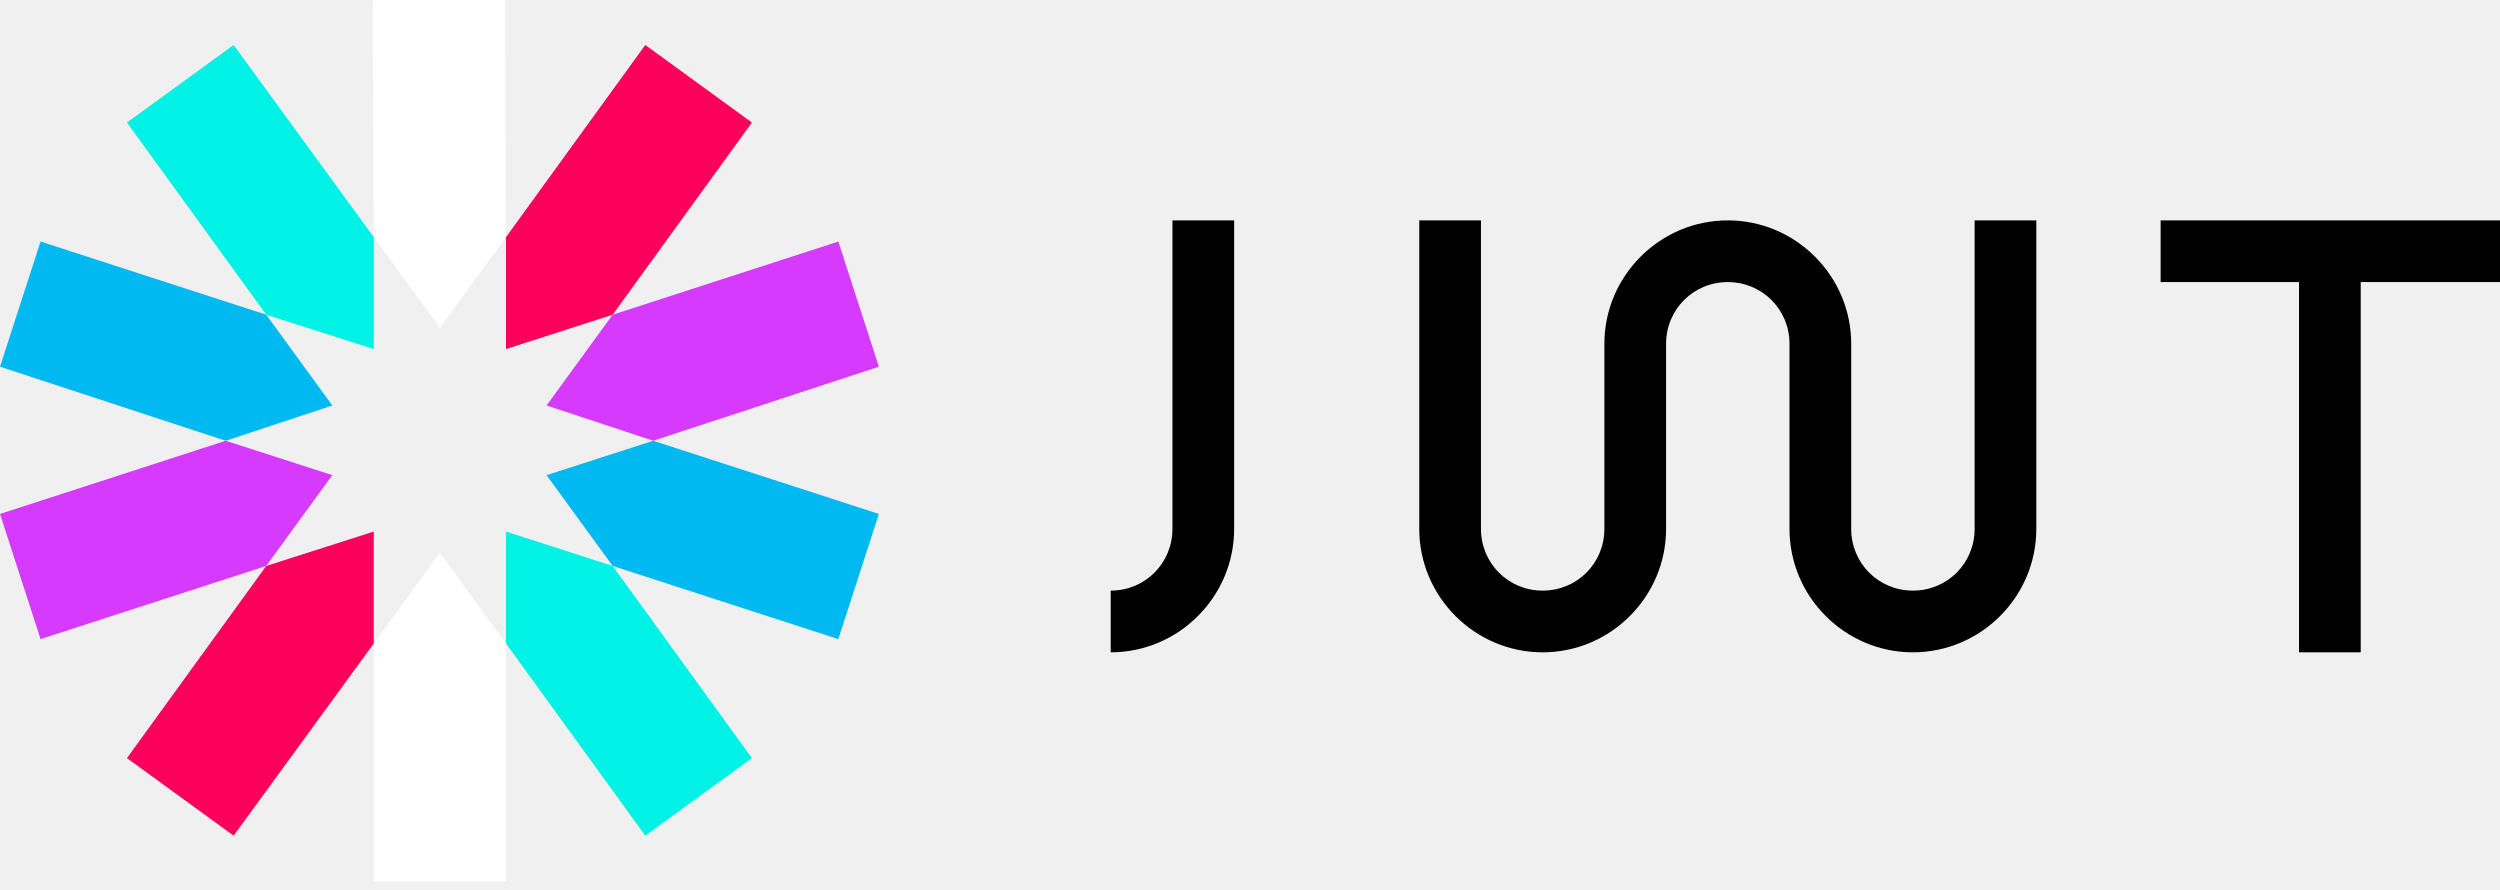
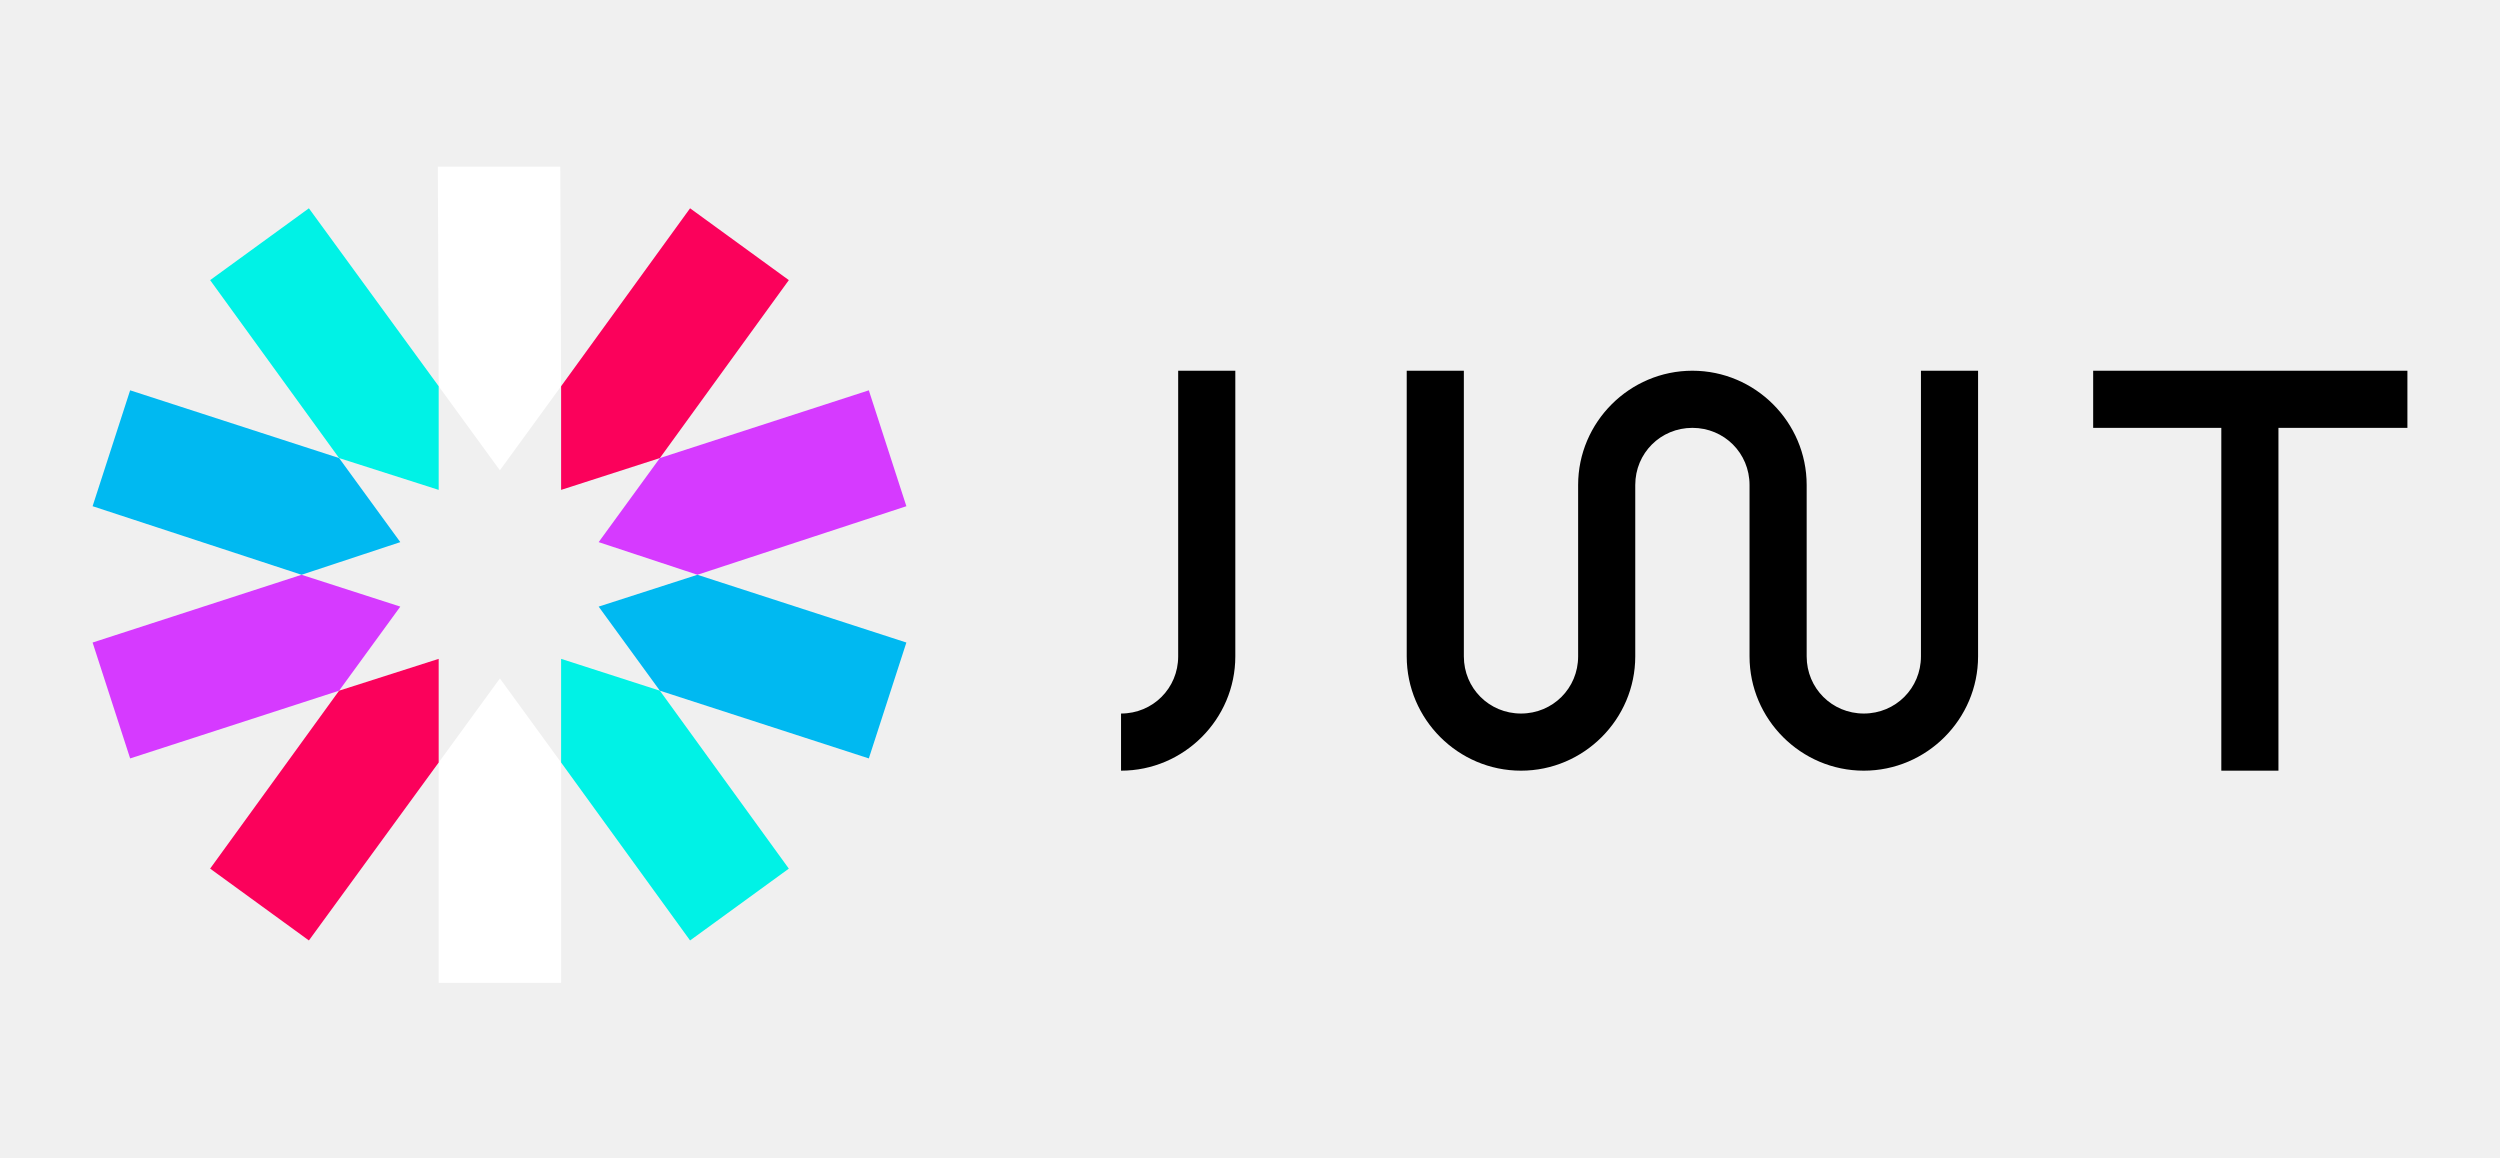
- <svg xmlns="http://www.w3.org/2000/svg" width="250" height="89" viewBox="0 0 250 89" fill="none">
-   <path fill-rule="evenodd" clip-rule="evenodd" d="M123.414 22.038V52.891C123.414 59.679 117.86 65.233 111.072 65.233V59.062C114.51 59.062 117.243 56.329 117.243 52.891V22.038H123.414ZM236.072 28.209H250V22.038H216.062V28.209H229.902V65.233H236.072V28.209ZM197.462 22.038V52.891C197.462 56.329 194.729 59.062 191.291 59.062C187.853 59.062 185.12 56.329 185.12 52.891V34.379C185.12 27.592 179.567 22.038 172.779 22.038C165.991 22.038 160.438 27.592 160.438 34.379V52.891C160.438 56.329 157.705 59.062 154.267 59.062C150.829 59.062 148.096 56.329 148.096 52.891V22.038H141.926V52.891C141.926 59.679 147.479 65.233 154.267 65.233C161.055 65.233 166.608 59.679 166.608 52.891V34.379C166.608 30.942 169.341 28.209 172.779 28.209C176.217 28.209 178.95 30.942 178.95 34.379V52.891C178.95 59.679 184.503 65.233 191.291 65.233C198.079 65.233 203.632 59.679 203.632 52.891V22.038H197.462Z" fill="black" />
-   <path fill-rule="evenodd" clip-rule="evenodd" d="M50.599 23.713L50.511 0H37.288L37.376 23.713L43.988 32.793L50.599 23.713Z" fill="white" />
-   <path fill-rule="evenodd" clip-rule="evenodd" d="M37.377 64.351V88.152H50.6V64.351L43.988 55.272L37.377 64.351Z" fill="white" />
-   <path fill-rule="evenodd" clip-rule="evenodd" d="M50.6 64.351L64.528 83.569L75.194 75.811L61.266 56.594L50.6 53.156V64.351Z" fill="#00F2E6" />
-   <path fill-rule="evenodd" clip-rule="evenodd" d="M37.377 23.713L23.361 4.496L12.694 12.253L26.622 31.471L37.377 34.908V23.713Z" fill="#00F2E6" />
-   <path fill-rule="evenodd" clip-rule="evenodd" d="M26.622 31.47L4.055 24.154L0 36.671L22.567 44.076L33.233 40.55L26.622 31.47Z" fill="#00B9F1" />
-   <path fill-rule="evenodd" clip-rule="evenodd" d="M54.654 47.514L61.266 56.594L83.833 63.91L87.888 51.393L65.321 44.076L54.654 47.514Z" fill="#00B9F1" />
-   <path fill-rule="evenodd" clip-rule="evenodd" d="M65.321 44.076L87.888 36.671L83.833 24.154L61.266 31.47L54.654 40.55L65.321 44.076Z" fill="#D63AFF" />
-   <path fill-rule="evenodd" clip-rule="evenodd" d="M22.567 44.076L0 51.393L4.055 63.91L26.622 56.594L33.233 47.514L22.567 44.076Z" fill="#D63AFF" />
-   <path fill-rule="evenodd" clip-rule="evenodd" d="M26.622 56.594L12.694 75.811L23.361 83.569L37.377 64.351V53.156L26.622 56.594Z" fill="#FB015B" />
-   <path fill-rule="evenodd" clip-rule="evenodd" d="M61.266 31.471L75.194 12.253L64.528 4.496L50.6 23.713V34.908L61.266 31.471Z" fill="#FB015B" />
+ <svg xmlns="http://www.w3.org/2000/svg" width="270" height="125" viewBox="0 0 270 125" fill="none">
+   <path fill-rule="evenodd" clip-rule="evenodd" d="M133.414 40.038V70.891C133.414 77.679 127.86 83.233 121.072 83.233V77.062C124.51 77.062 127.243 74.329 127.243 70.891V40.038H133.414ZM246.072 46.209H260V40.038H226.062V46.209H239.902V83.233H246.072V46.209ZM207.462 40.038V70.891C207.462 74.329 204.729 77.062 201.291 77.062C197.853 77.062 195.12 74.329 195.12 70.891V52.379C195.12 45.592 189.567 40.038 182.779 40.038C175.991 40.038 170.438 45.592 170.438 52.379V70.891C170.438 74.329 167.705 77.062 164.267 77.062C160.829 77.062 158.096 74.329 158.096 70.891V40.038H151.926V70.891C151.926 77.679 157.479 83.233 164.267 83.233C171.055 83.233 176.608 77.679 176.608 70.891V52.379C176.608 48.941 179.341 46.209 182.779 46.209C186.217 46.209 188.95 48.941 188.95 52.379V70.891C188.95 77.679 194.503 83.233 201.291 83.233C208.079 83.233 213.632 77.679 213.632 70.891V40.038H207.462Z" fill="black" />
+   <path fill-rule="evenodd" clip-rule="evenodd" d="M60.599 41.713L60.511 18H47.288L47.376 41.713L53.988 50.793L60.599 41.713Z" fill="white" />
+   <path fill-rule="evenodd" clip-rule="evenodd" d="M47.377 82.351V106.152H60.6V82.351L53.988 73.272L47.377 82.351Z" fill="white" />
+   <path fill-rule="evenodd" clip-rule="evenodd" d="M60.6 82.351L74.528 101.569L85.194 93.811L71.266 74.594L60.6 71.156V82.351Z" fill="#00F2E6" />
+   <path fill-rule="evenodd" clip-rule="evenodd" d="M47.377 41.713L33.361 22.496L22.694 30.253L36.622 49.471L47.377 52.908V41.713Z" fill="#00F2E6" />
+   <path fill-rule="evenodd" clip-rule="evenodd" d="M36.622 49.47L14.055 42.154L10 54.671L32.567 62.076L43.233 58.55L36.622 49.47Z" fill="#00B9F1" />
+   <path fill-rule="evenodd" clip-rule="evenodd" d="M64.654 65.514L71.266 74.594L93.833 81.91L97.888 69.393L75.321 62.076L64.654 65.514Z" fill="#00B9F1" />
+   <path fill-rule="evenodd" clip-rule="evenodd" d="M75.321 62.076L97.888 54.671L93.833 42.154L71.266 49.47L64.654 58.55L75.321 62.076Z" fill="#D63AFF" />
+   <path fill-rule="evenodd" clip-rule="evenodd" d="M32.567 62.076L10 69.393L14.055 81.91L36.622 74.594L43.233 65.514L32.567 62.076Z" fill="#D63AFF" />
+   <path fill-rule="evenodd" clip-rule="evenodd" d="M36.622 74.594L22.694 93.811L33.361 101.569L47.377 82.351V71.156L36.622 74.594Z" fill="#FB015B" />
+   <path fill-rule="evenodd" clip-rule="evenodd" d="M71.266 49.471L85.194 30.253L74.528 22.496L60.6 41.713V52.908L71.266 49.471Z" fill="#FB015B" />
</svg>
